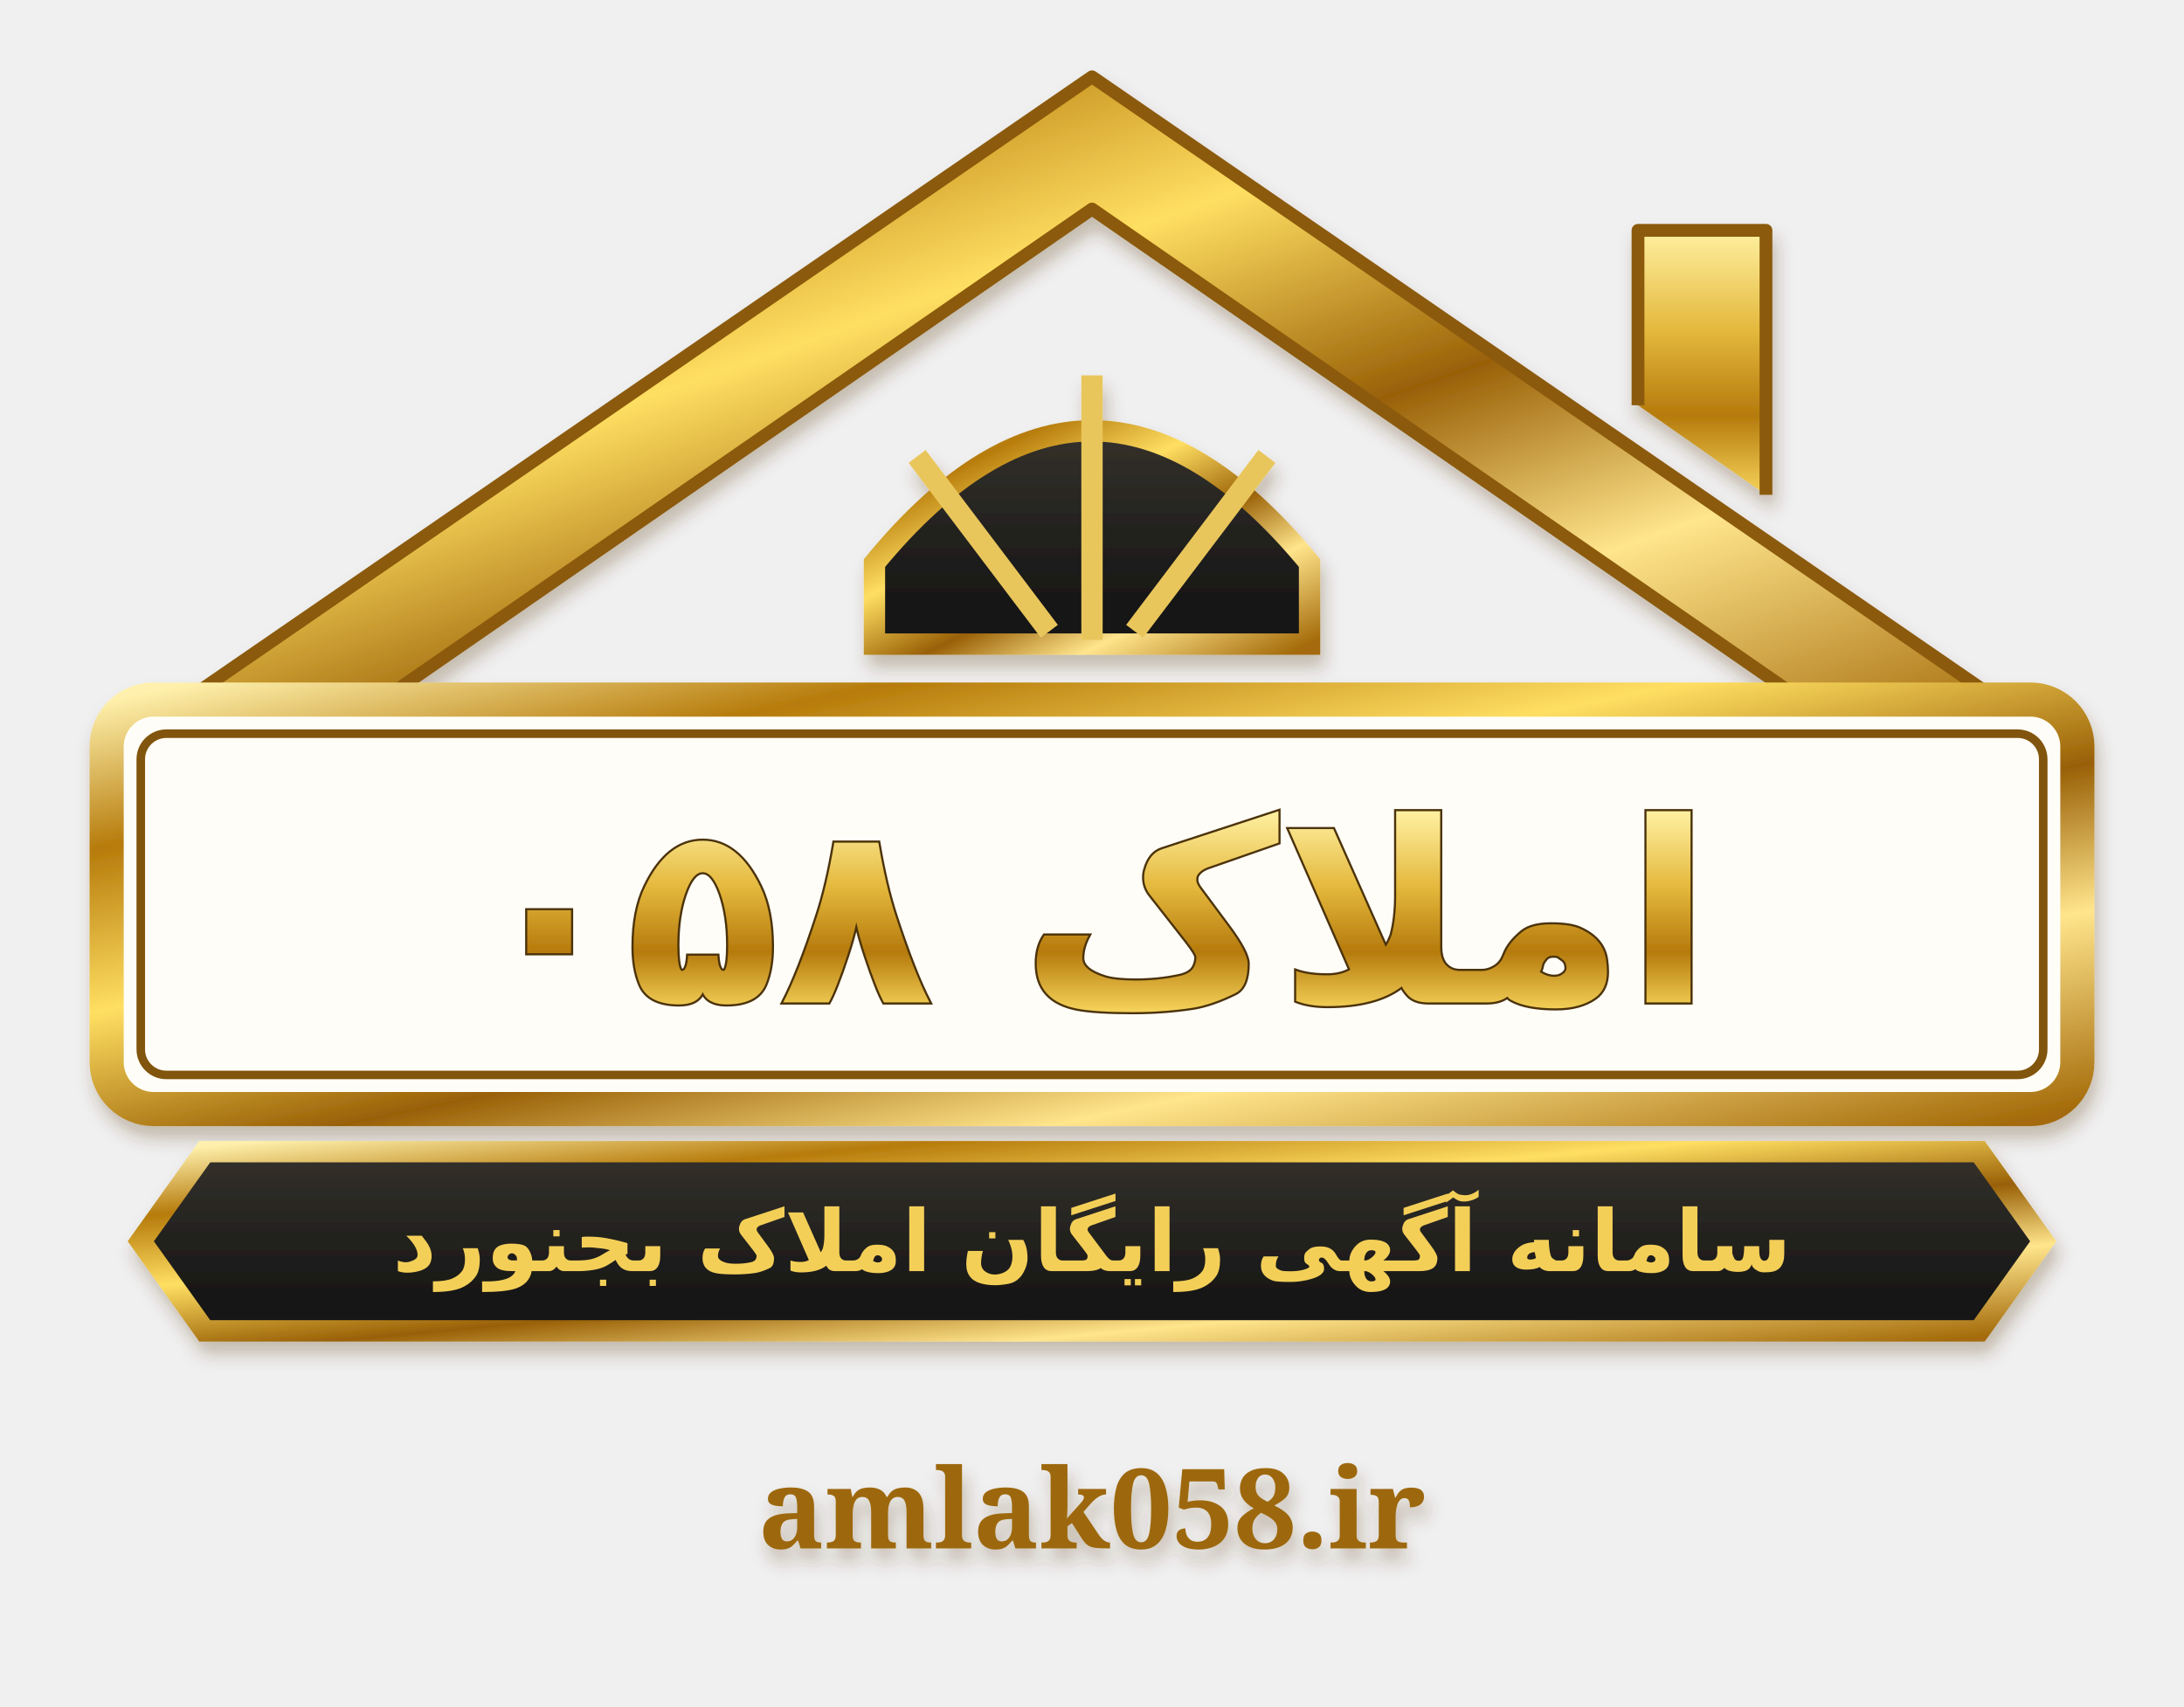
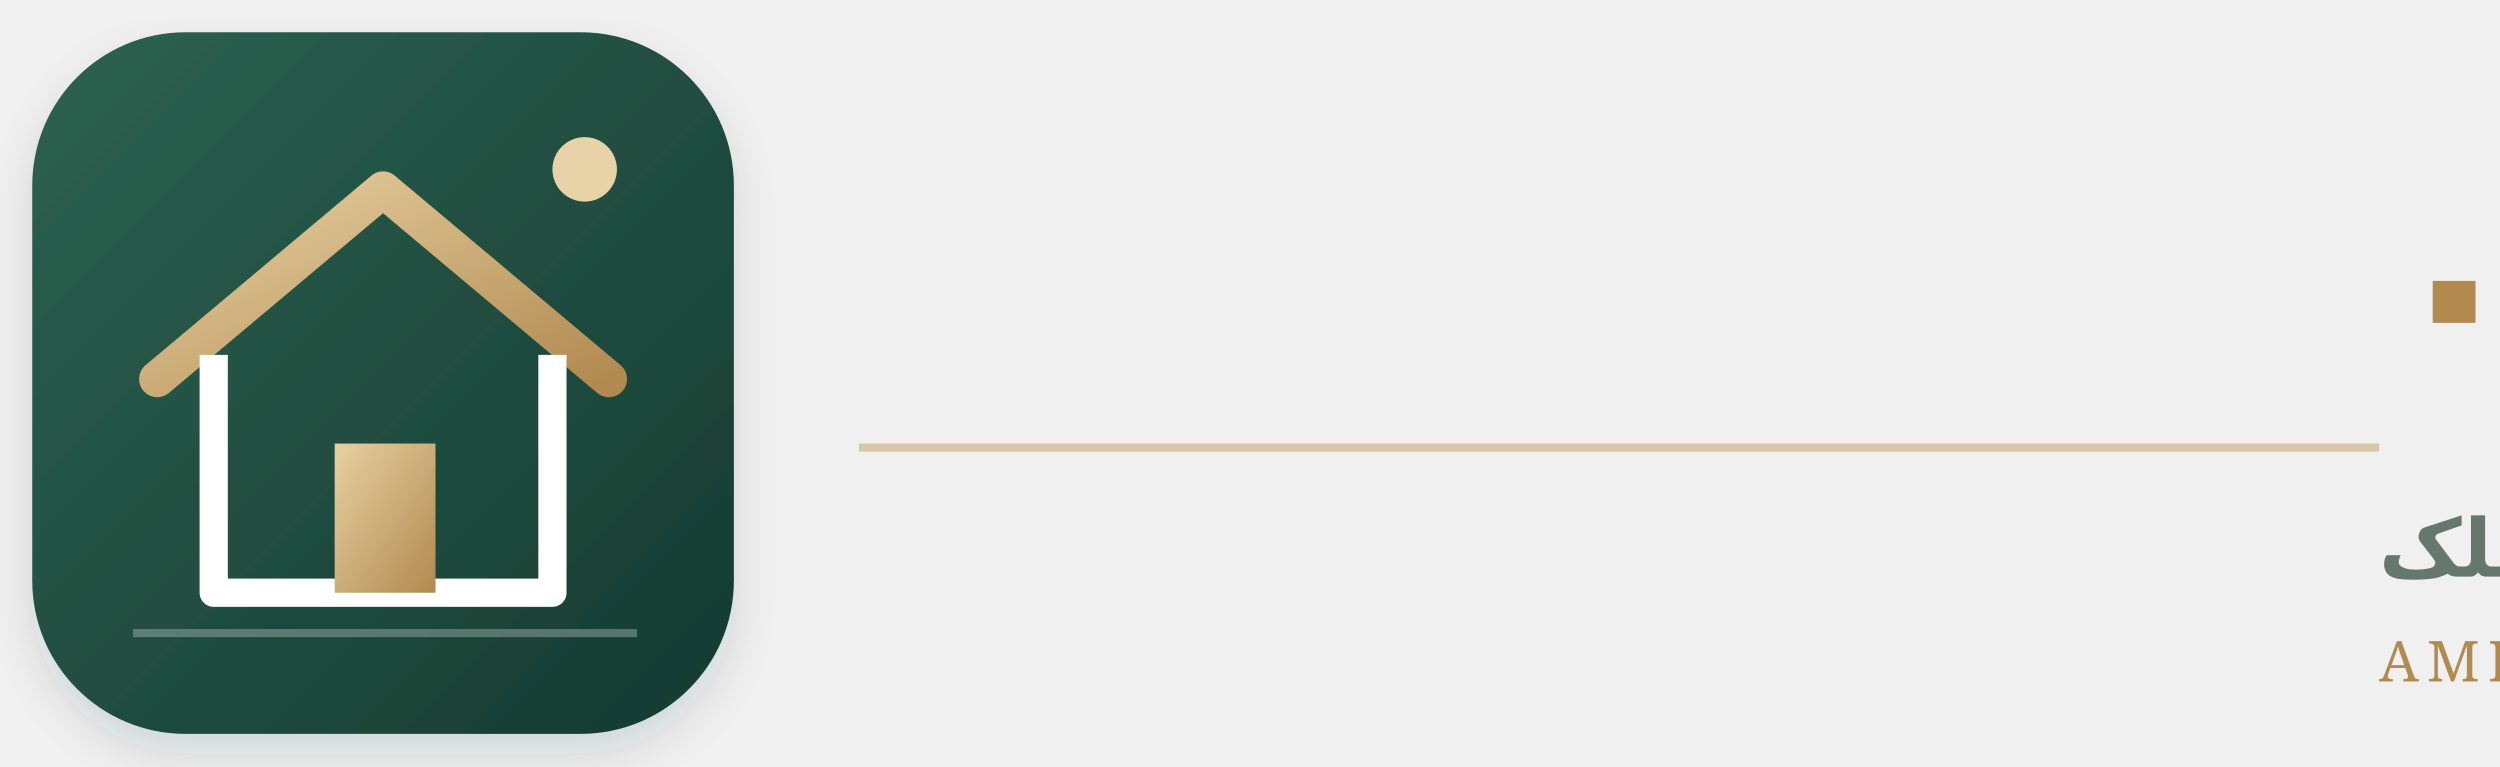
- <svg xmlns="http://www.w3.org/2000/svg" viewBox="0 0 512 400" role="img" aria-labelledby="title desc">
+ <svg xmlns="http://www.w3.org/2000/svg" viewBox="0 0 620 190" role="img" aria-labelledby="title desc">
  <defs>
-     <linearGradient id="gold" x1="0" y1="0" x2="1" y2="1">
-       <stop offset="0" stop-color="#fff1ad" />
-       <stop offset=".18" stop-color="#b67b0b" />
-       <stop offset=".38" stop-color="#ffdf62" />
-       <stop offset=".58" stop-color="#996006" />
-       <stop offset=".76" stop-color="#ffe58c" />
-       <stop offset="1" stop-color="#a46b0a" />
+     <linearGradient id="emerald" x1="0" y1="0" x2="1" y2="1">
+       <stop stop-color="#2c6250" />
+       <stop offset="1" stop-color="#153a31" />
    </linearGradient>
-     <linearGradient id="goldFace" x1="0" y1="0" x2="0" y2="1">
-       <stop stop-color="#fff0a1" />
-       <stop offset=".38" stop-color="#e4b83c" />
-       <stop offset=".7" stop-color="#b57a0c" />
-       <stop offset="1" stop-color="#f6d45b" />
+     <linearGradient id="champagne" x1="0" y1="0" x2="1" y2="1">
+       <stop stop-color="#e7d0a1" />
+       <stop offset="1" stop-color="#b18a50" />
    </linearGradient>
-     <linearGradient id="dark" x1="0" y1="0" x2="0" y2="1">
-       <stop stop-color="#34312b" />
-       <stop offset="1" stop-color="#111111" />
-     </linearGradient>
-     <filter id="shadow" x="-15%" y="-20%" width="130%" height="150%">
-       <feDropShadow dx="1" dy="3" stdDeviation="2" flood-color="#4f3507" flood-opacity=".28" />
+     <filter id="soft" x="-20%" y="-20%" width="140%" height="140%">
+       <feDropShadow dx="0" dy="5" stdDeviation="5" flood-color="#173d34" flood-opacity=".13" />
    </filter>
  </defs>
-   <g filter="url(#shadow)">
-     <path d="M38 168 256 18 474 168 428 168 256 49 84 168Z" fill="url(#gold)" stroke="#8b5a08" stroke-width="3" stroke-linejoin="round" />
-     <path d="M384 95V54H414V116" fill="url(#goldFace)" stroke="#8b5a08" stroke-width="3" stroke-linejoin="round" />
-     <path d="M205 132Q256 70 307 132V151H205Z" fill="url(#dark)" stroke="url(#gold)" stroke-width="5" />
-     <path d="M256 88V150M215 107 246 148M297 107 266 148" fill="none" stroke="#e9c65c" stroke-width="5" />
-     <rect x="25" y="164" width="462" height="96" rx="11" fill="#fffdf7" stroke="url(#gold)" stroke-width="8" />
-     <rect x="33" y="172" width="446" height="80" rx="6" fill="none" stroke="#81550a" stroke-width="2" />
-     <text x="256" y="235" text-anchor="middle" direction="rtl" font-family="Tahoma,Arial,sans-serif" font-size="59" font-weight="900" fill="url(#goldFace)" stroke="#4b3308" stroke-width="1" paint-order="stroke">املاک ۰۵۸</text>
-     <path d="M48 270H464L479 291 464 312H48L33 291Z" fill="url(#dark)" stroke="url(#gold)" stroke-width="5" />
-     <text x="256" y="298" text-anchor="middle" direction="rtl" font-family="Tahoma,Arial,sans-serif" font-size="20" font-weight="800" fill="#f4cf58">سامانه آگهی رایگان املاک بجنورد</text>
-     <path d="M90 354H160M352 354H422" stroke="url(#gold)" stroke-width="3.5" stroke-linecap="round" />
-     <text x="256" y="363" text-anchor="middle" font-family="Georgia,serif" font-size="26" font-weight="bold" fill="#9d6809">amlak058.ir</text>
+   <g filter="url(#soft)">
+     <rect x="8" y="8" width="174" height="174" rx="38" fill="url(#emerald)" />
+     <path d="M39 94 95 47l56 47" fill="none" stroke="url(#champagne)" stroke-width="9" stroke-linecap="round" stroke-linejoin="round" />
+     <path d="M53 88v59h84V88" fill="none" stroke="#fff" stroke-width="7" stroke-linejoin="round" />
+     <path d="M83 147v-37h25v37" fill="url(#champagne)" />
+     <path d="M33 157h125" stroke="#ffffff45" stroke-width="2" />
+     <circle cx="145" cy="42" r="8" fill="#e8d2a7" />
+   </g>
+   <g font-family="Vazirmatn, Tahoma, sans-serif" direction="rtl">
+     <text x="590" y="92" text-anchor="end" font-size="61" font-weight="900" fill="#183e35">املاک <tspan fill="#b18a50">۰۵۸</tspan>
+     </text>
+     <path d="M213 111H590" stroke="#d8c7a7" stroke-width="2" />
+     <text x="590" y="143" text-anchor="end" font-size="20" font-weight="600" fill="#65776e">سامانه هوشمند خرید، فروش و اجاره ملک</text>
+     <text x="590" y="169" text-anchor="end" font-family="Georgia,serif" font-size="14" letter-spacing="2" fill="#b18a50">AMLAK058.IR</text>
  </g>
</svg>
